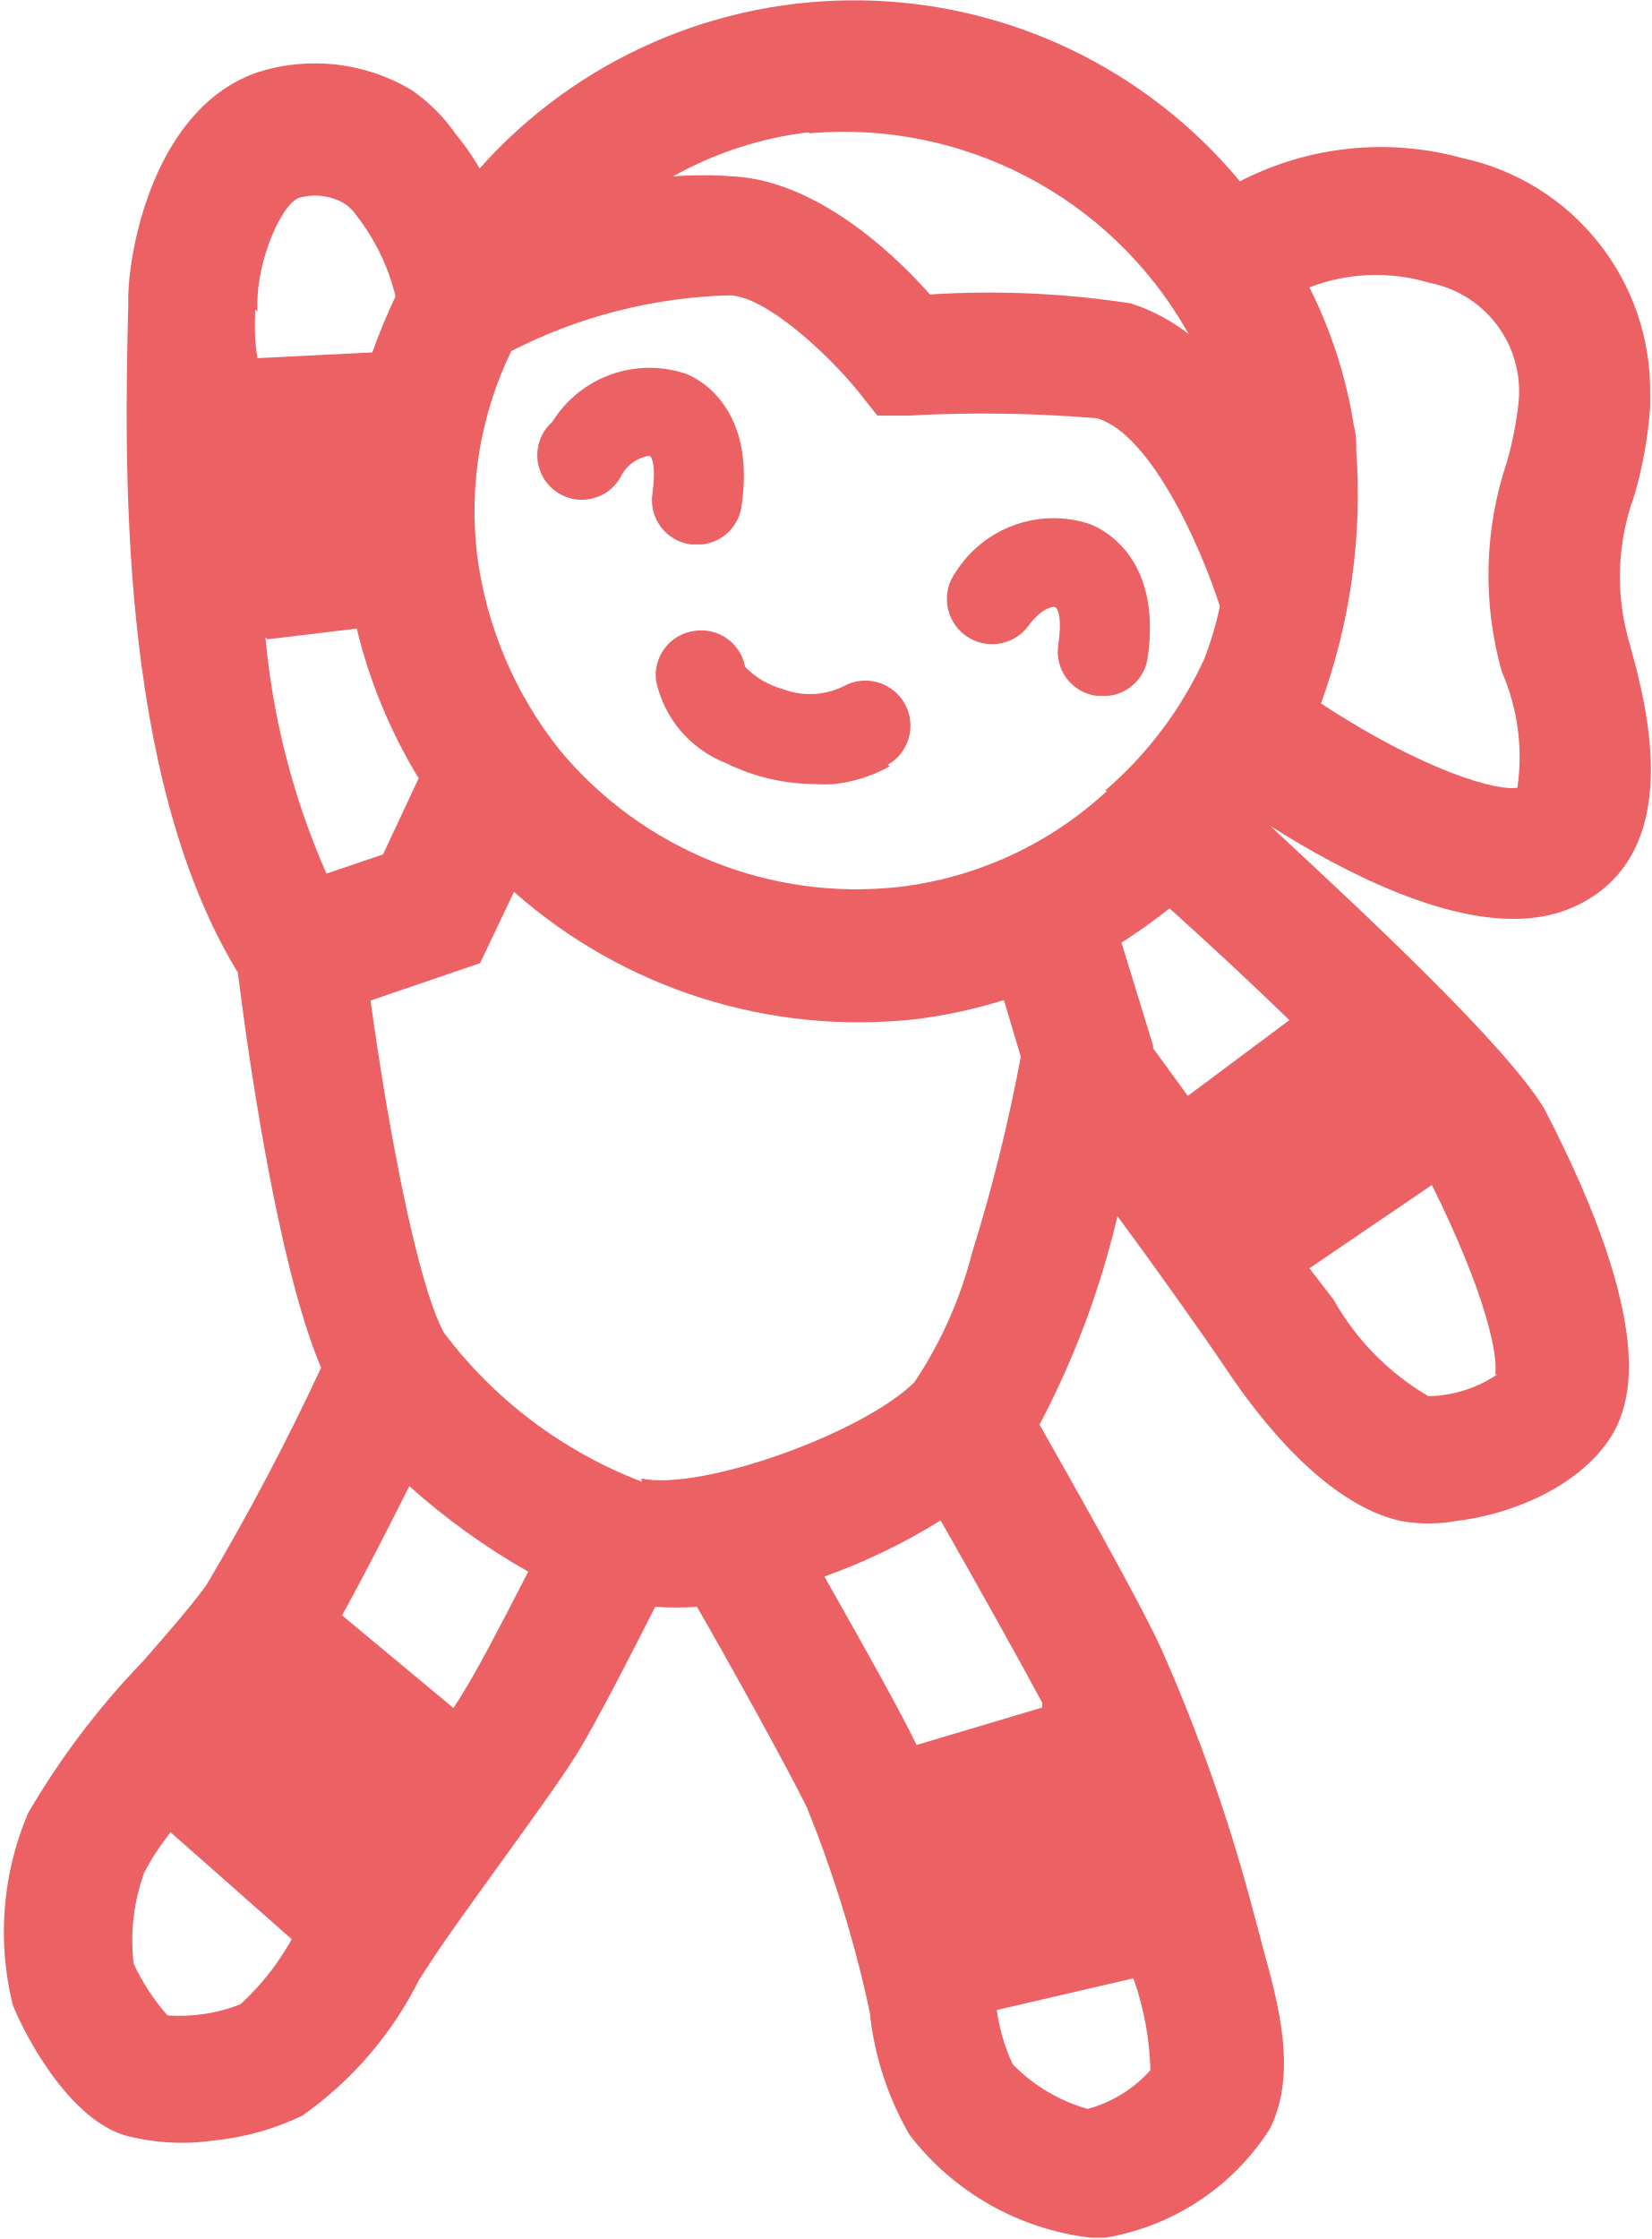
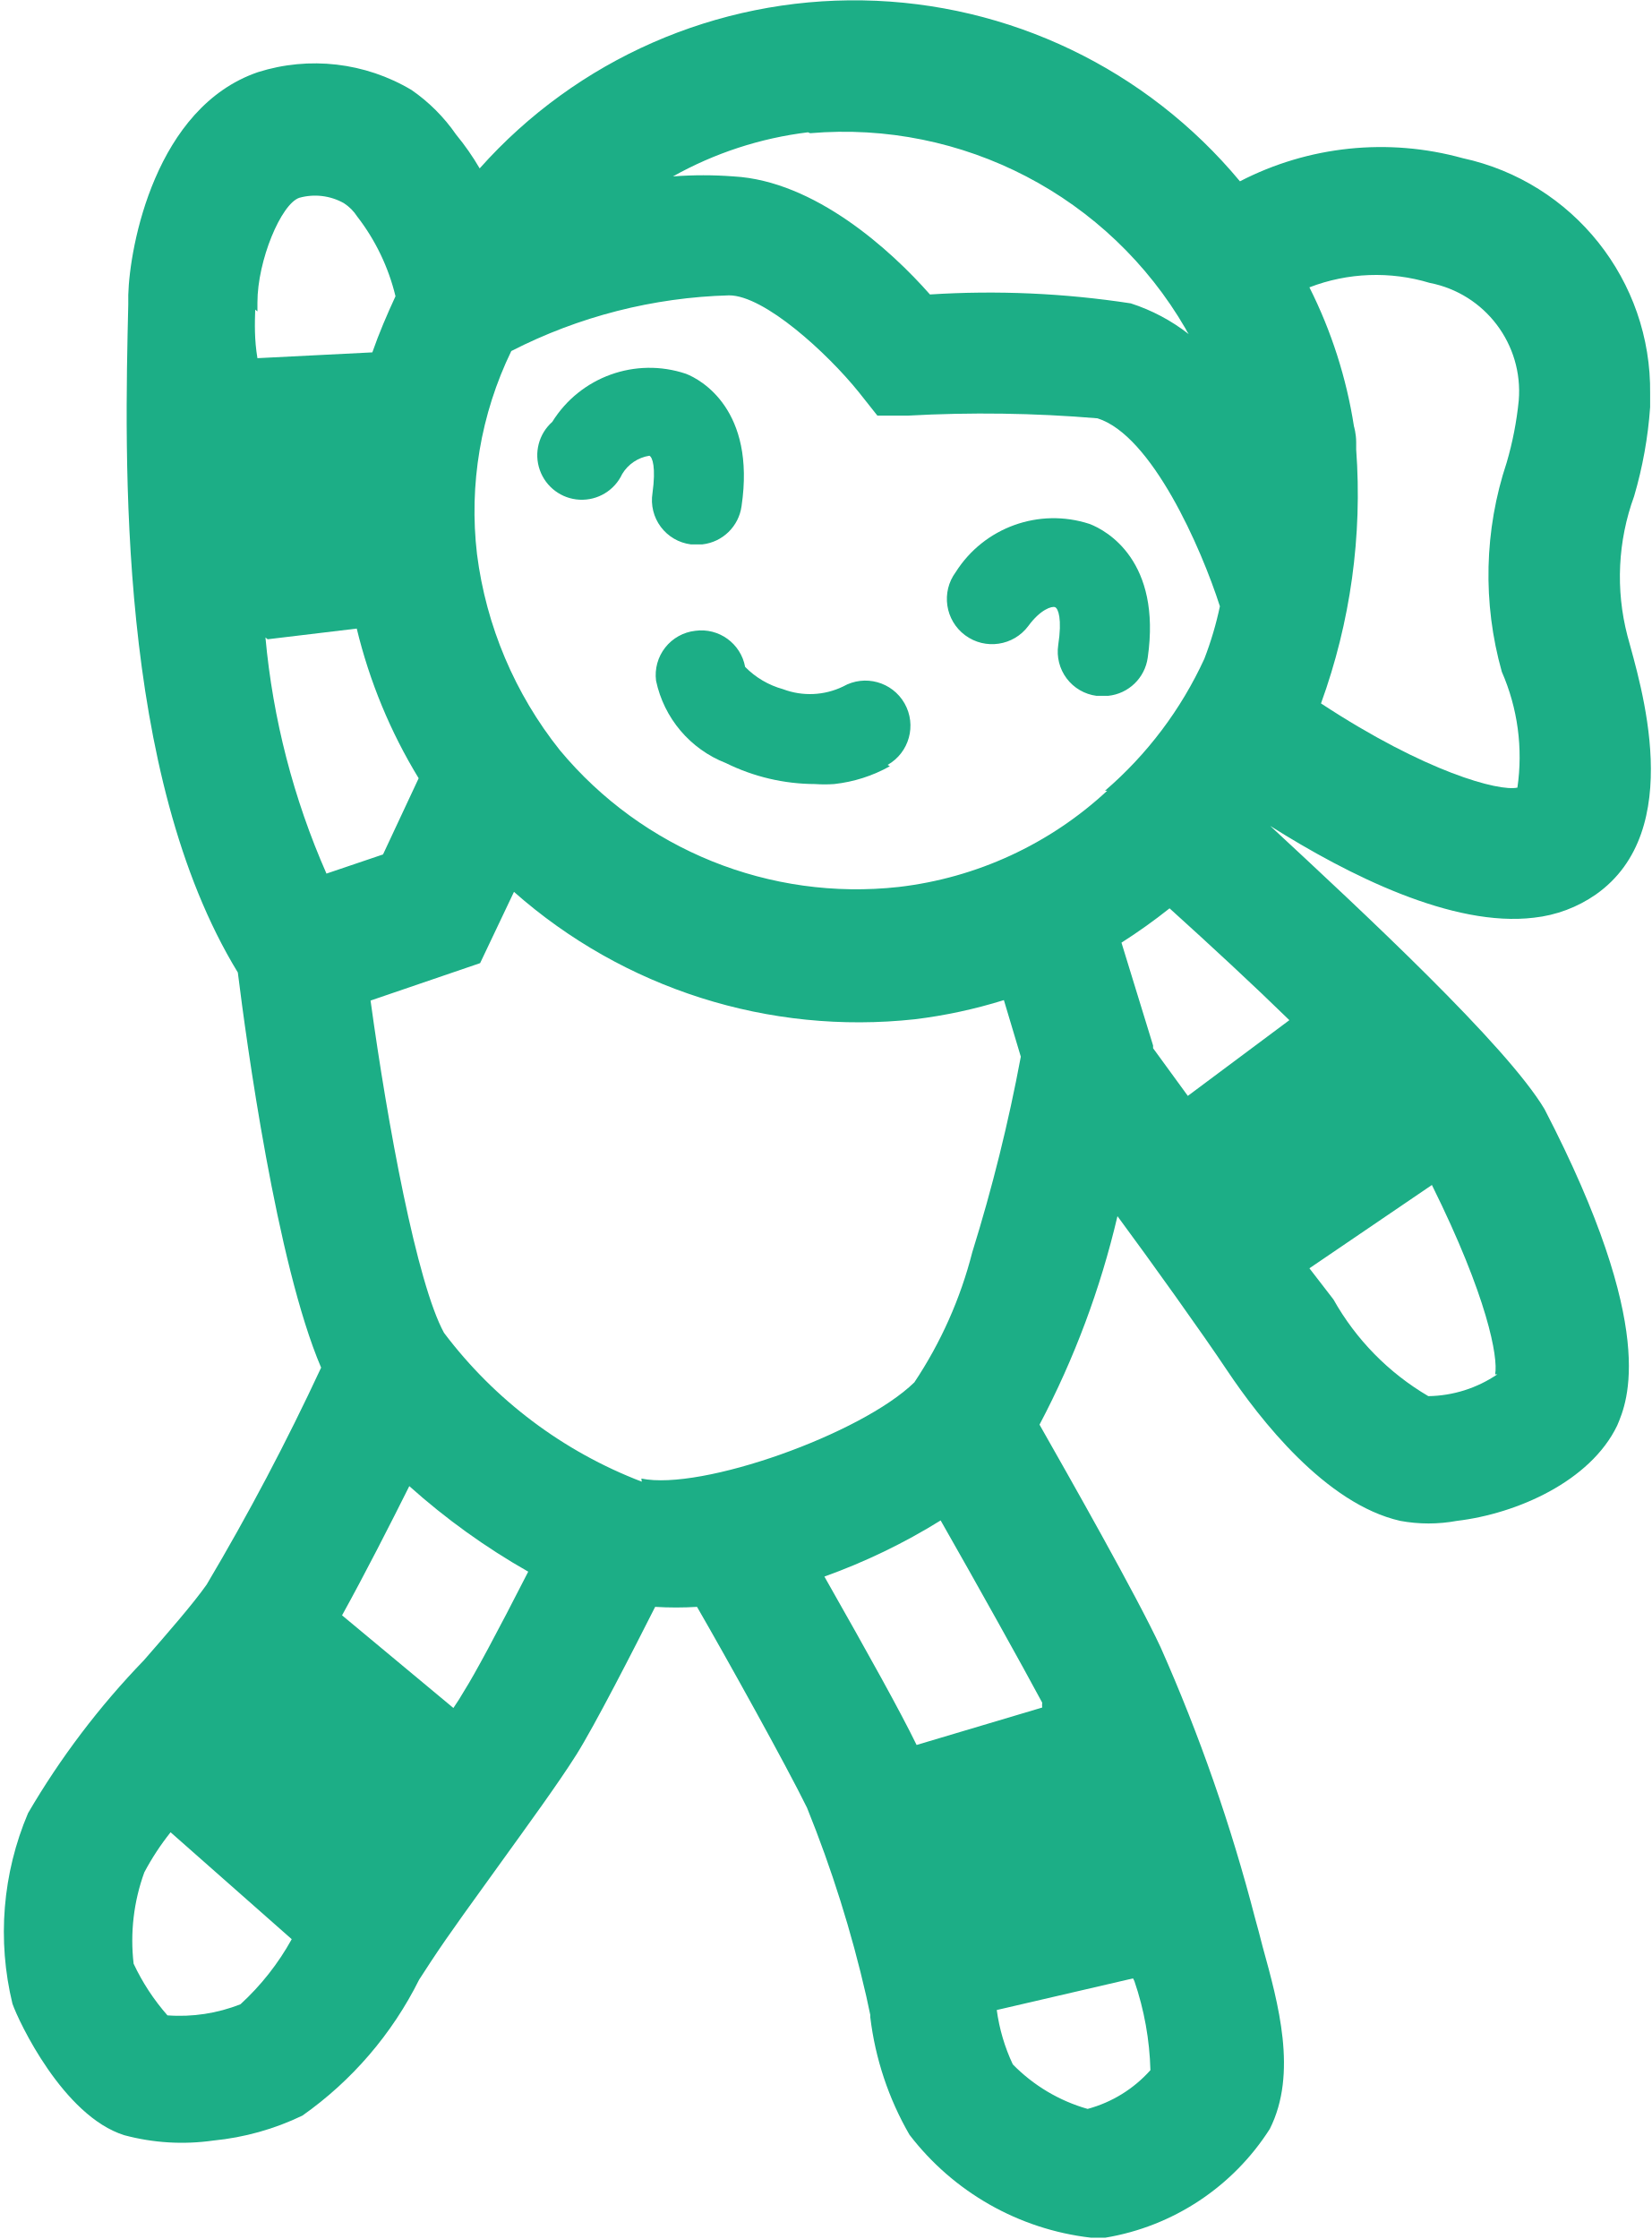
<svg xmlns="http://www.w3.org/2000/svg" viewBox="0 0 37.08 50.26">
-   <path d="M28.52 18.54c1.76 1.11 4.1 2.28 5.92 2.06a3 3 0 001.39-.52c2.05-1.44 1-4.73.71-5.81a5.27 5.27 0 01.15-3.13 9.42 9.42 0 00.36-2v-.3a5.34 5.34 0 00-4.21-5.29 6.89 6.89 0 00-5 .52 11.26 11.26 0 00-17.07-.29 5.74 5.74 0 00-.53-.76 3.93 3.93 0 00-1-1 4.24 4.24 0 00-3.45-.4c-2.3.79-2.88 3.9-2.91 5v.21c-.08 3.42-.26 10.55 2.46 15 .19 1.53.87 6.53 1.87 8.87a55 55 0 01-2.57 4.87c-.31.44-.87 1.08-1.41 1.7a18 18 0 00-2.6 3.43 6.82 6.82 0 00-.35 4.28c.14.4 1.14 2.52 2.51 2.95a5 5 0 002 .12 5.94 5.94 0 002-.56 8.21 8.21 0 002.62-3.05l.26-.4c.42-.64 1-1.43 1.59-2.25s1.27-1.75 1.68-2.4 1.28-2.35 1.77-3.32a7.63 7.63 0 00.94 0c.63 1.09 2 3.55 2.47 4.51a27.78 27.78 0 011.33 4.23l.09.42v.05a6.93 6.93 0 00.88 2.64 6 6 0 004.07 2.31h.33a5.44 5.44 0 003.69-2.44c.63-1.25.19-2.82-.16-4.09-.06-.24-.12-.46-.17-.64a39.25 39.25 0 00-2.12-6.08c-.54-1.16-2.05-3.82-2.72-5a19.63 19.63 0 001.75-4.68c.74 1 1.92 2.65 2.46 3.46.73 1.09 2.21 3 3.89 3.38a3.5 3.5 0 001.27 0c1.35-.16 3-.89 3.6-2.14.23-.54.93-2.16-1.63-7.1-.85-1.43-4.08-4.43-6.16-6.36zM32.1 6.35a2.48 2.48 0 012 2.64 7.66 7.66 0 01-.27 1.39 8 8 0 00-.11 4.7 4.77 4.77 0 01.35 2.6c-.41.09-2.05-.34-4.41-1.89a13.75 13.75 0 00.79-5.7v-.16c0-.2-.05-.36-.05-.36a10.56 10.56 0 00-1-3.12 4.16 4.16 0 012.7-.1zM5.4 44.99a3.71 3.71 0 01-1.64.25A4.91 4.91 0 013 44.08a4.49 4.49 0 01.24-2.05 5.79 5.79 0 01.59-.9l2.72 2.4a5.77 5.77 0 01-1.15 1.46zm12.79-42a8.87 8.87 0 018.43 4.39.75.75 0 00.07.12 4.2 4.2 0 00-1.3-.69 20.94 20.94 0 00-4.51-.2c-.88-1-2.59-2.55-4.41-2.65a9 9 0 00-1.36 0 8.24 8.24 0 013.03-.99zm-12.41 4v-.2c0-.94.53-2.21.94-2.35a1.32 1.32 0 011 .12 1 1 0 01.3.3 4.74 4.74 0 01.86 1.79c-.19.41-.37.83-.52 1.26l-2.58.13c-.07-.42-.06-.78-.05-1.09zm.23 7.36l2-.24a11.74 11.74 0 001.39 3.36l-.8 1.71-1.27.43a17 17 0 01-1.37-5.3zm1.67 21.91c.51-.92 1.09-2.06 1.51-2.9a15.4 15.4 0 002.67 1.92c-.71 1.39-1.2 2.3-1.44 2.68-.07.12-.15.25-.24.38zm6.73-3a10.07 10.07 0 01-4.44-3.34c-.61-1.11-1.27-4.69-1.65-7.46l2.46-.84.76-1.6a11.68 11.68 0 009 2.86 11.31 11.31 0 002-.43l.38 1.27a38.57 38.57 0 01-1.09 4.39 9.49 9.49 0 01-1.3 2.92c-1.19 1.16-4.78 2.44-6.13 2.16zm11.06 11.21a6.72 6.72 0 01.36 2 2.9 2.9 0 01-1.41.87 3.81 3.81 0 01-1.68-1 4.18 4.18 0 01-.36-1.22l3.06-.71zm-2.07-6.25a.54.54 0 000 .11l-2.82.84c-.37-.76-1.06-2-2.07-3.78a13.73 13.73 0 002.61-1.26c.81 1.42 1.83 3.25 2.28 4.09zm1.46-20.47a8.29 8.29 0 01-4.68 2.16 8.66 8.66 0 01-7.61-3.07 8.85 8.85 0 01-1.86-4.4 8.24 8.24 0 01.77-4.56 11.41 11.41 0 014.89-1.25c.79 0 2.2 1.29 2.91 2.17l.42.53h.68a30.64 30.64 0 014.26.06c1.22.38 2.33 2.91 2.75 4.22a7.66 7.66 0 01-.35 1.18 8.69 8.69 0 01-2.23 2.96zm1.81 6.85l-.78-1.07v-.06l-.71-2.31a12.61 12.61 0 001.08-.77c.94.85 1.87 1.71 2.69 2.51zm6.95 6.25a2.83 2.83 0 01-1.55.49 5.82 5.82 0 01-2.13-2.17l-.54-.7 2.75-1.87c1.25 2.52 1.49 3.87 1.42 4.25z" fill="#ec6164" />
-   <path d="M19.98 17.2a3.28 3.28 0 01-1.25.4 3 3 0 01-.43 0 4.55 4.55 0 01-2-.47 2.55 2.55 0 01-1.57-1.85 1 1 0 01.88-1.12 1 1 0 011.12.81 1.9 1.9 0 00.85.5 1.71 1.71 0 001.35-.06 1.012 1.012 0 111 1.76zM16.65 11.36a1 1 0 01-.88.86h-.26a1 1 0 01-.86-1.15c.08-.58 0-.81-.07-.84a.87.87 0 00-.61.41 1 1 0 11-1.57-1.17 2.57 2.57 0 013-1.08c.34.13 1.57.81 1.25 2.97zM25.77 14.76a1 1 0 01-.89.86h-.26a1 1 0 01-.67-.39 1 1 0 01-.19-.75c.09-.59 0-.82-.07-.85s-.33.05-.6.42a1.015 1.015 0 11-1.63-1.21 2.6 2.6 0 013-1.08c.4.15 1.62.84 1.31 3z" fill="#ec6164" />
+   <path d="M28.52 18.54c1.76 1.11 4.1 2.28 5.92 2.06a3 3 0 001.39-.52c2.05-1.44 1-4.73.71-5.81a5.27 5.27 0 01.15-3.13 9.42 9.42 0 00.36-2v-.3a5.34 5.34 0 00-4.21-5.29 6.89 6.89 0 00-5 .52 11.26 11.26 0 00-17.07-.29 5.74 5.74 0 00-.53-.76 3.93 3.93 0 00-1-1 4.24 4.24 0 00-3.45-.4c-2.3.79-2.88 3.9-2.91 5v.21c-.08 3.42-.26 10.55 2.46 15 .19 1.53.87 6.53 1.87 8.87a55 55 0 01-2.57 4.87c-.31.44-.87 1.08-1.41 1.7a18 18 0 00-2.6 3.43 6.82 6.82 0 00-.35 4.28c.14.4 1.14 2.52 2.51 2.95a5 5 0 002 .12 5.94 5.94 0 002-.56 8.21 8.21 0 002.62-3.05l.26-.4c.42-.64 1-1.43 1.59-2.25s1.27-1.75 1.68-2.4 1.28-2.35 1.77-3.32a7.63 7.63 0 00.94 0c.63 1.09 2 3.55 2.47 4.51a27.78 27.78 0 011.33 4.23l.09.42v.05a6.93 6.93 0 00.88 2.64 6 6 0 004.07 2.31h.33a5.44 5.44 0 003.69-2.44c.63-1.25.19-2.82-.16-4.09-.06-.24-.12-.46-.17-.64a39.25 39.25 0 00-2.12-6.08c-.54-1.16-2.05-3.82-2.72-5a19.63 19.63 0 001.75-4.68c.74 1 1.92 2.65 2.46 3.46.73 1.09 2.21 3 3.89 3.38a3.5 3.5 0 001.27 0c1.35-.16 3-.89 3.6-2.14.23-.54.93-2.16-1.63-7.1-.85-1.43-4.08-4.43-6.16-6.36zM32.1 6.35a2.48 2.48 0 012 2.64 7.66 7.66 0 01-.27 1.39 8 8 0 00-.11 4.7 4.77 4.77 0 01.35 2.6c-.41.09-2.05-.34-4.41-1.89a13.75 13.75 0 00.79-5.7v-.16c0-.2-.05-.36-.05-.36a10.56 10.56 0 00-1-3.12 4.16 4.16 0 012.7-.1zM5.4 44.99a3.71 3.71 0 01-1.64.25A4.91 4.91 0 013 44.08a4.49 4.49 0 01.24-2.05 5.79 5.79 0 01.59-.9l2.72 2.4a5.77 5.77 0 01-1.15 1.46zm12.79-42a8.87 8.87 0 018.43 4.39.75.75 0 00.07.12 4.2 4.2 0 00-1.3-.69 20.94 20.94 0 00-4.51-.2c-.88-1-2.59-2.55-4.41-2.65a9 9 0 00-1.36 0 8.24 8.24 0 013.03-.99zm-12.41 4v-.2c0-.94.53-2.21.94-2.35a1.32 1.32 0 011 .12 1 1 0 01.3.3 4.74 4.74 0 01.86 1.79c-.19.41-.37.83-.52 1.26l-2.58.13c-.07-.42-.06-.78-.05-1.09zm.23 7.36l2-.24a11.74 11.74 0 001.39 3.36l-.8 1.71-1.27.43a17 17 0 01-1.37-5.3zm1.67 21.91c.51-.92 1.09-2.06 1.51-2.9a15.4 15.4 0 002.67 1.92c-.71 1.39-1.2 2.3-1.44 2.68-.07.12-.15.25-.24.38zm6.73-3a10.07 10.07 0 01-4.44-3.34c-.61-1.11-1.27-4.69-1.65-7.46l2.46-.84.76-1.6a11.68 11.68 0 009 2.86 11.31 11.31 0 002-.43l.38 1.27a38.57 38.57 0 01-1.09 4.39 9.49 9.49 0 01-1.3 2.92c-1.19 1.16-4.78 2.44-6.13 2.16zm11.06 11.21a6.72 6.72 0 01.36 2 2.9 2.9 0 01-1.41.87 3.81 3.81 0 01-1.68-1 4.18 4.18 0 01-.36-1.22l3.06-.71zm-2.07-6.25a.54.54 0 000 .11l-2.82.84c-.37-.76-1.06-2-2.07-3.78a13.73 13.73 0 002.61-1.26c.81 1.42 1.83 3.25 2.28 4.09zm1.46-20.47a8.29 8.29 0 01-4.68 2.16 8.66 8.66 0 01-7.61-3.07 8.85 8.85 0 01-1.86-4.4 8.24 8.24 0 01.77-4.56 11.41 11.41 0 014.89-1.25c.79 0 2.2 1.29 2.91 2.17l.42.53h.68a30.64 30.64 0 014.26.06c1.22.38 2.33 2.91 2.75 4.22a7.66 7.66 0 01-.35 1.18 8.69 8.69 0 01-2.23 2.96zm1.81 6.85l-.78-1.07v-.06l-.71-2.31a12.61 12.61 0 001.08-.77c.94.85 1.87 1.71 2.69 2.51zm6.95 6.25a2.83 2.83 0 01-1.55.49 5.82 5.82 0 01-2.13-2.17l-.54-.7 2.75-1.87c1.25 2.52 1.49 3.87 1.42 4.25z" fill="#1cae86" />
+   <path d="M19.98 17.2a3.28 3.28 0 01-1.25.4 3 3 0 01-.43 0 4.55 4.55 0 01-2-.47 2.55 2.55 0 01-1.57-1.85 1 1 0 01.88-1.12 1 1 0 011.12.81 1.9 1.9 0 00.85.5 1.71 1.71 0 001.35-.06 1.012 1.012 0 111 1.76zM16.65 11.36a1 1 0 01-.88.86h-.26a1 1 0 01-.86-1.15c.08-.58 0-.81-.07-.84a.87.87 0 00-.61.41 1 1 0 11-1.57-1.17 2.57 2.57 0 013-1.08c.34.13 1.57.81 1.25 2.97zM25.77 14.76a1 1 0 01-.89.86h-.26a1 1 0 01-.67-.39 1 1 0 01-.19-.75c.09-.59 0-.82-.07-.85s-.33.05-.6.42a1.015 1.015 0 11-1.63-1.21 2.6 2.6 0 013-1.08c.4.15 1.62.84 1.31 3z" fill="#1cae86" />
</svg>
